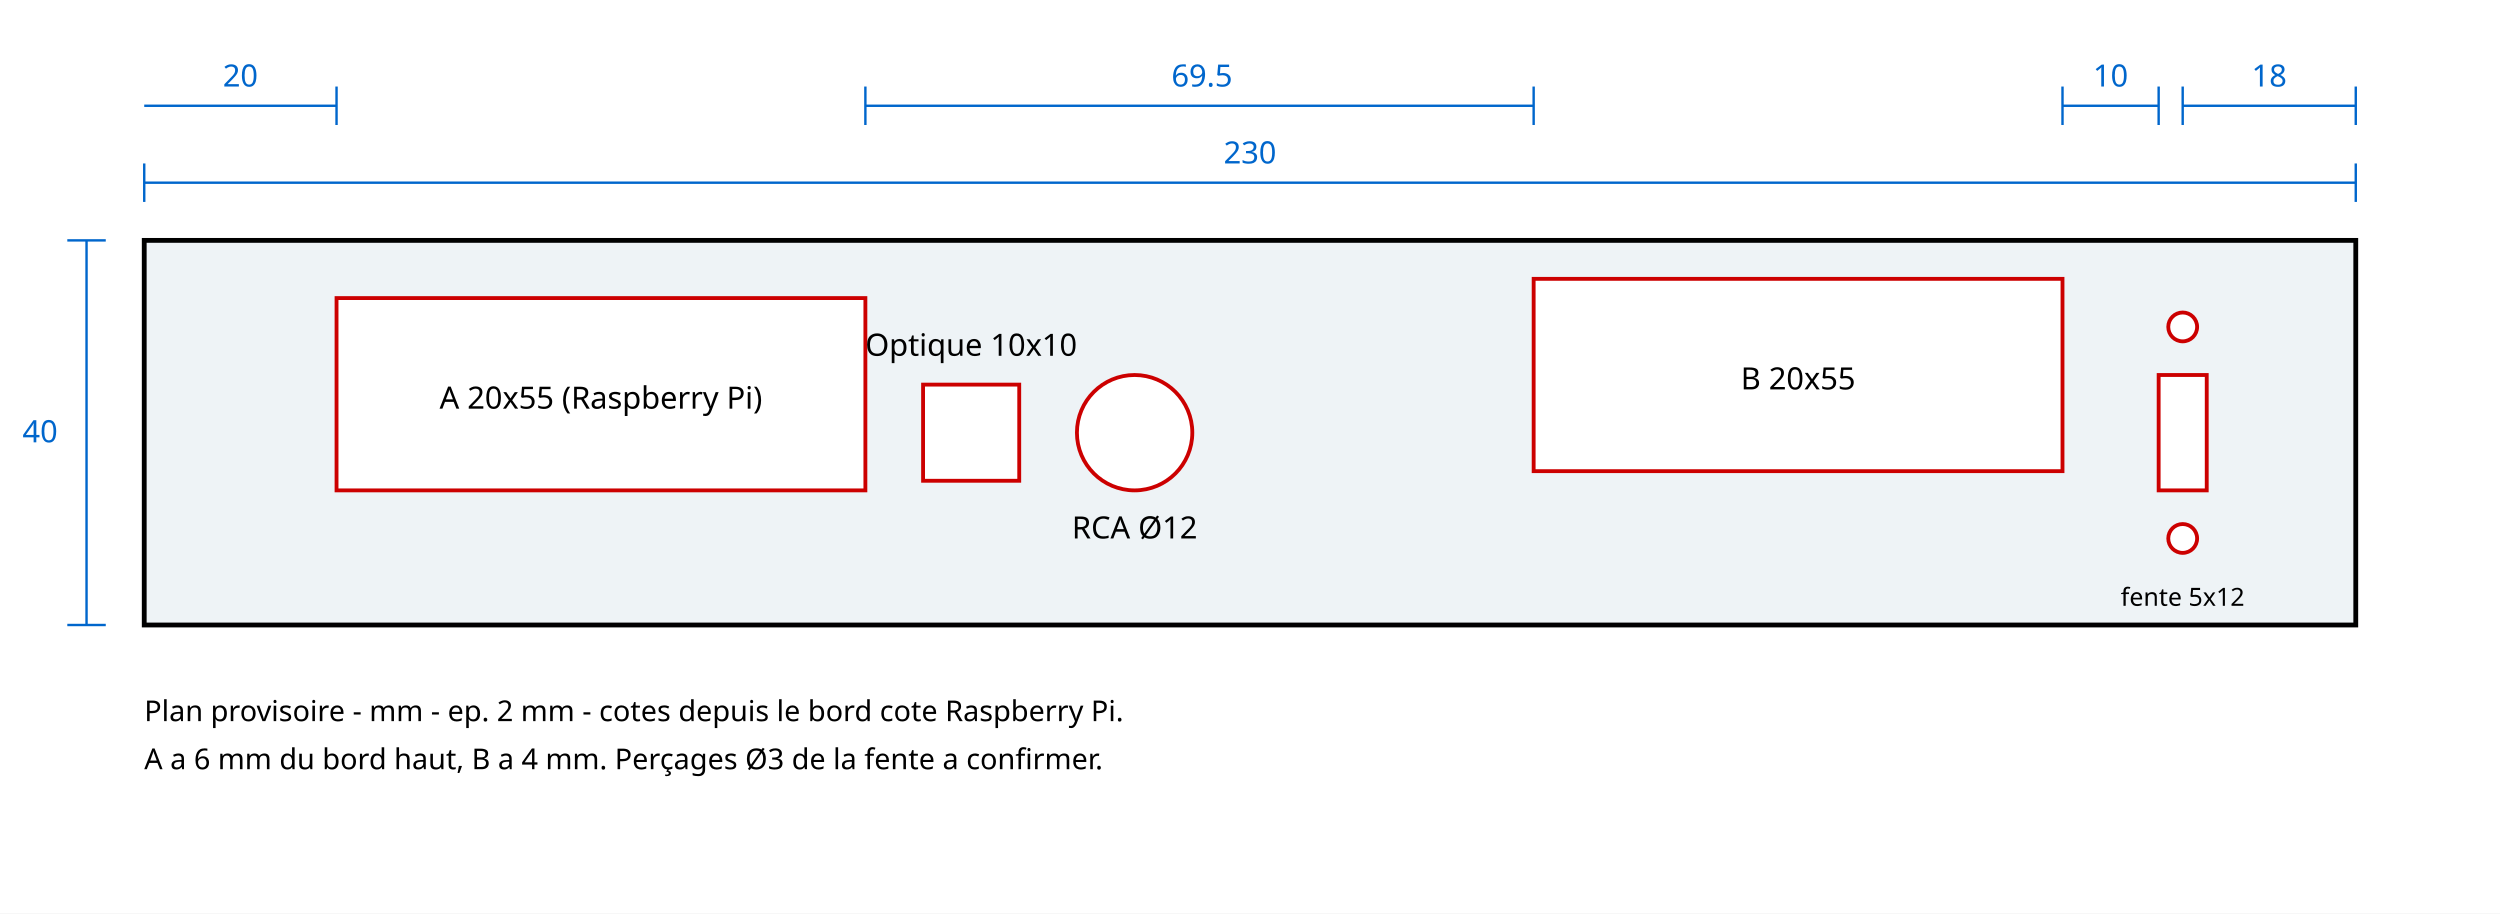
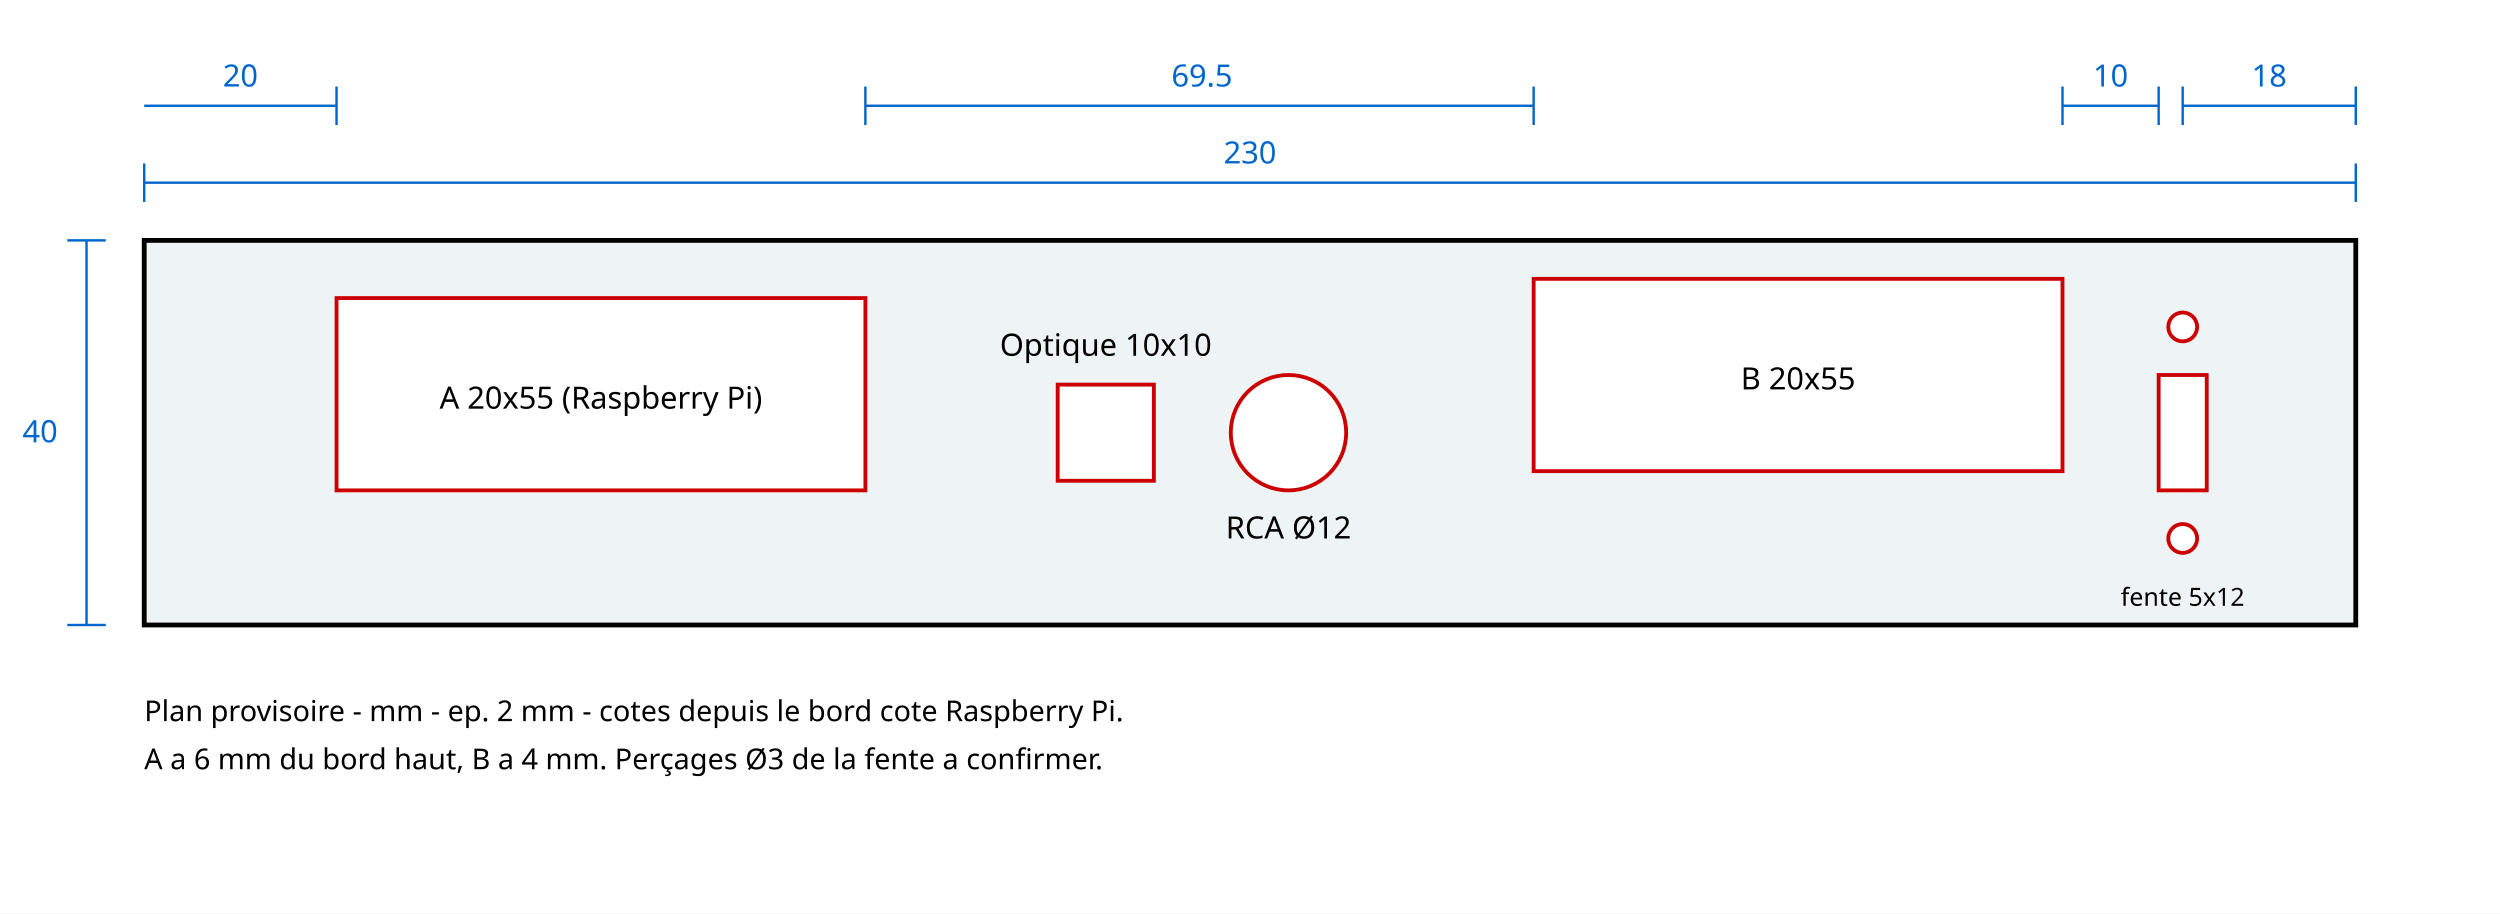
<svg xmlns="http://www.w3.org/2000/svg" viewBox="-15 -25 260 95" width="1560" height="570" font-family="sans-serif" font-size="3.2">
  <rect x="-15" y="-25" width="260" height="95" fill="#fff" />
  <rect x="0" y="0" width="230" height="40" fill="#eef3f6" stroke="#000" stroke-width="0.5" />
  <g fill="#fff" stroke="#c00" stroke-width="0.4">
    <rect x="20" y="6" width="55" height="20" />
    <rect x="144.5" y="4" width="55" height="20" />
-     <rect x="81" y="15" width="10" height="10" />
-     <circle cx="103" cy="20" r="6" />
+     <rect x="95" y="15" width="10" height="10" />
+     <circle cx="119" cy="20" r="6" />
    <rect x="209.5" y="14" width="5" height="12" />
    <circle cx="212" cy="9" r="1.5" />
    <circle cx="212" cy="31" r="1.5" />
  </g>
  <g fill="#000">
    <text x="47.5" y="17.5" text-anchor="middle">A 20x55 (Raspberry Pi)</text>
    <text x="172" y="15.5" text-anchor="middle">B 20x55</text>
-     <text x="86" y="12" text-anchor="middle">Optique 10x10</text>
-     <text x="103" y="31" text-anchor="middle">RCA Ø12</text>
+     <text x="100" y="12" text-anchor="middle">Optique 10x10</text>
+     <text x="119" y="31" text-anchor="middle">RCA Ø12</text>
    <text x="212" y="38" text-anchor="middle" font-size="2.6">fente 5x12</text>
  </g>
  <g stroke="#06c" stroke-width="0.25" fill="#06c">
    <path d="M0 -6H230M0 -8V-4M230 -8V-4" />
    <text x="115" y="-8" text-anchor="middle" stroke="none">230</text>
    <path d="M-6 0V40M-8 0H-4M-8 40H-4" />
    <text x="-9" y="21" text-anchor="end" stroke="none">40</text>
    <path d="M0 -14H20M20 -16V-12" />
    <text x="10" y="-16" text-anchor="middle" stroke="none">20</text>
    <path d="M75 -14H144.5M75 -16V-12M144.5 -16V-12" />
    <text x="110" y="-16" text-anchor="middle" stroke="none">69.5</text>
    <path d="M212 -14H230M212 -16V-12M230 -16V-12" />
    <text x="221" y="-16" text-anchor="middle" stroke="none">18</text>
    <path d="M199.5 -14H209.5M199.5 -16V-12M209.5 -16V-12" />
    <text x="204.5" y="-16" text-anchor="middle" stroke="none">10</text>
  </g>
  <text x="0" y="50" font-size="3">Plan provisoire - mm - ep. 2 mm - cotes depuis le bord cote Raspberry Pi.</text>
  <text x="0" y="55" font-size="3">A a 6 mm du bord haut, B a 4 mm. Perçages Ø3 de la fente a confirmer.</text>
</svg>
